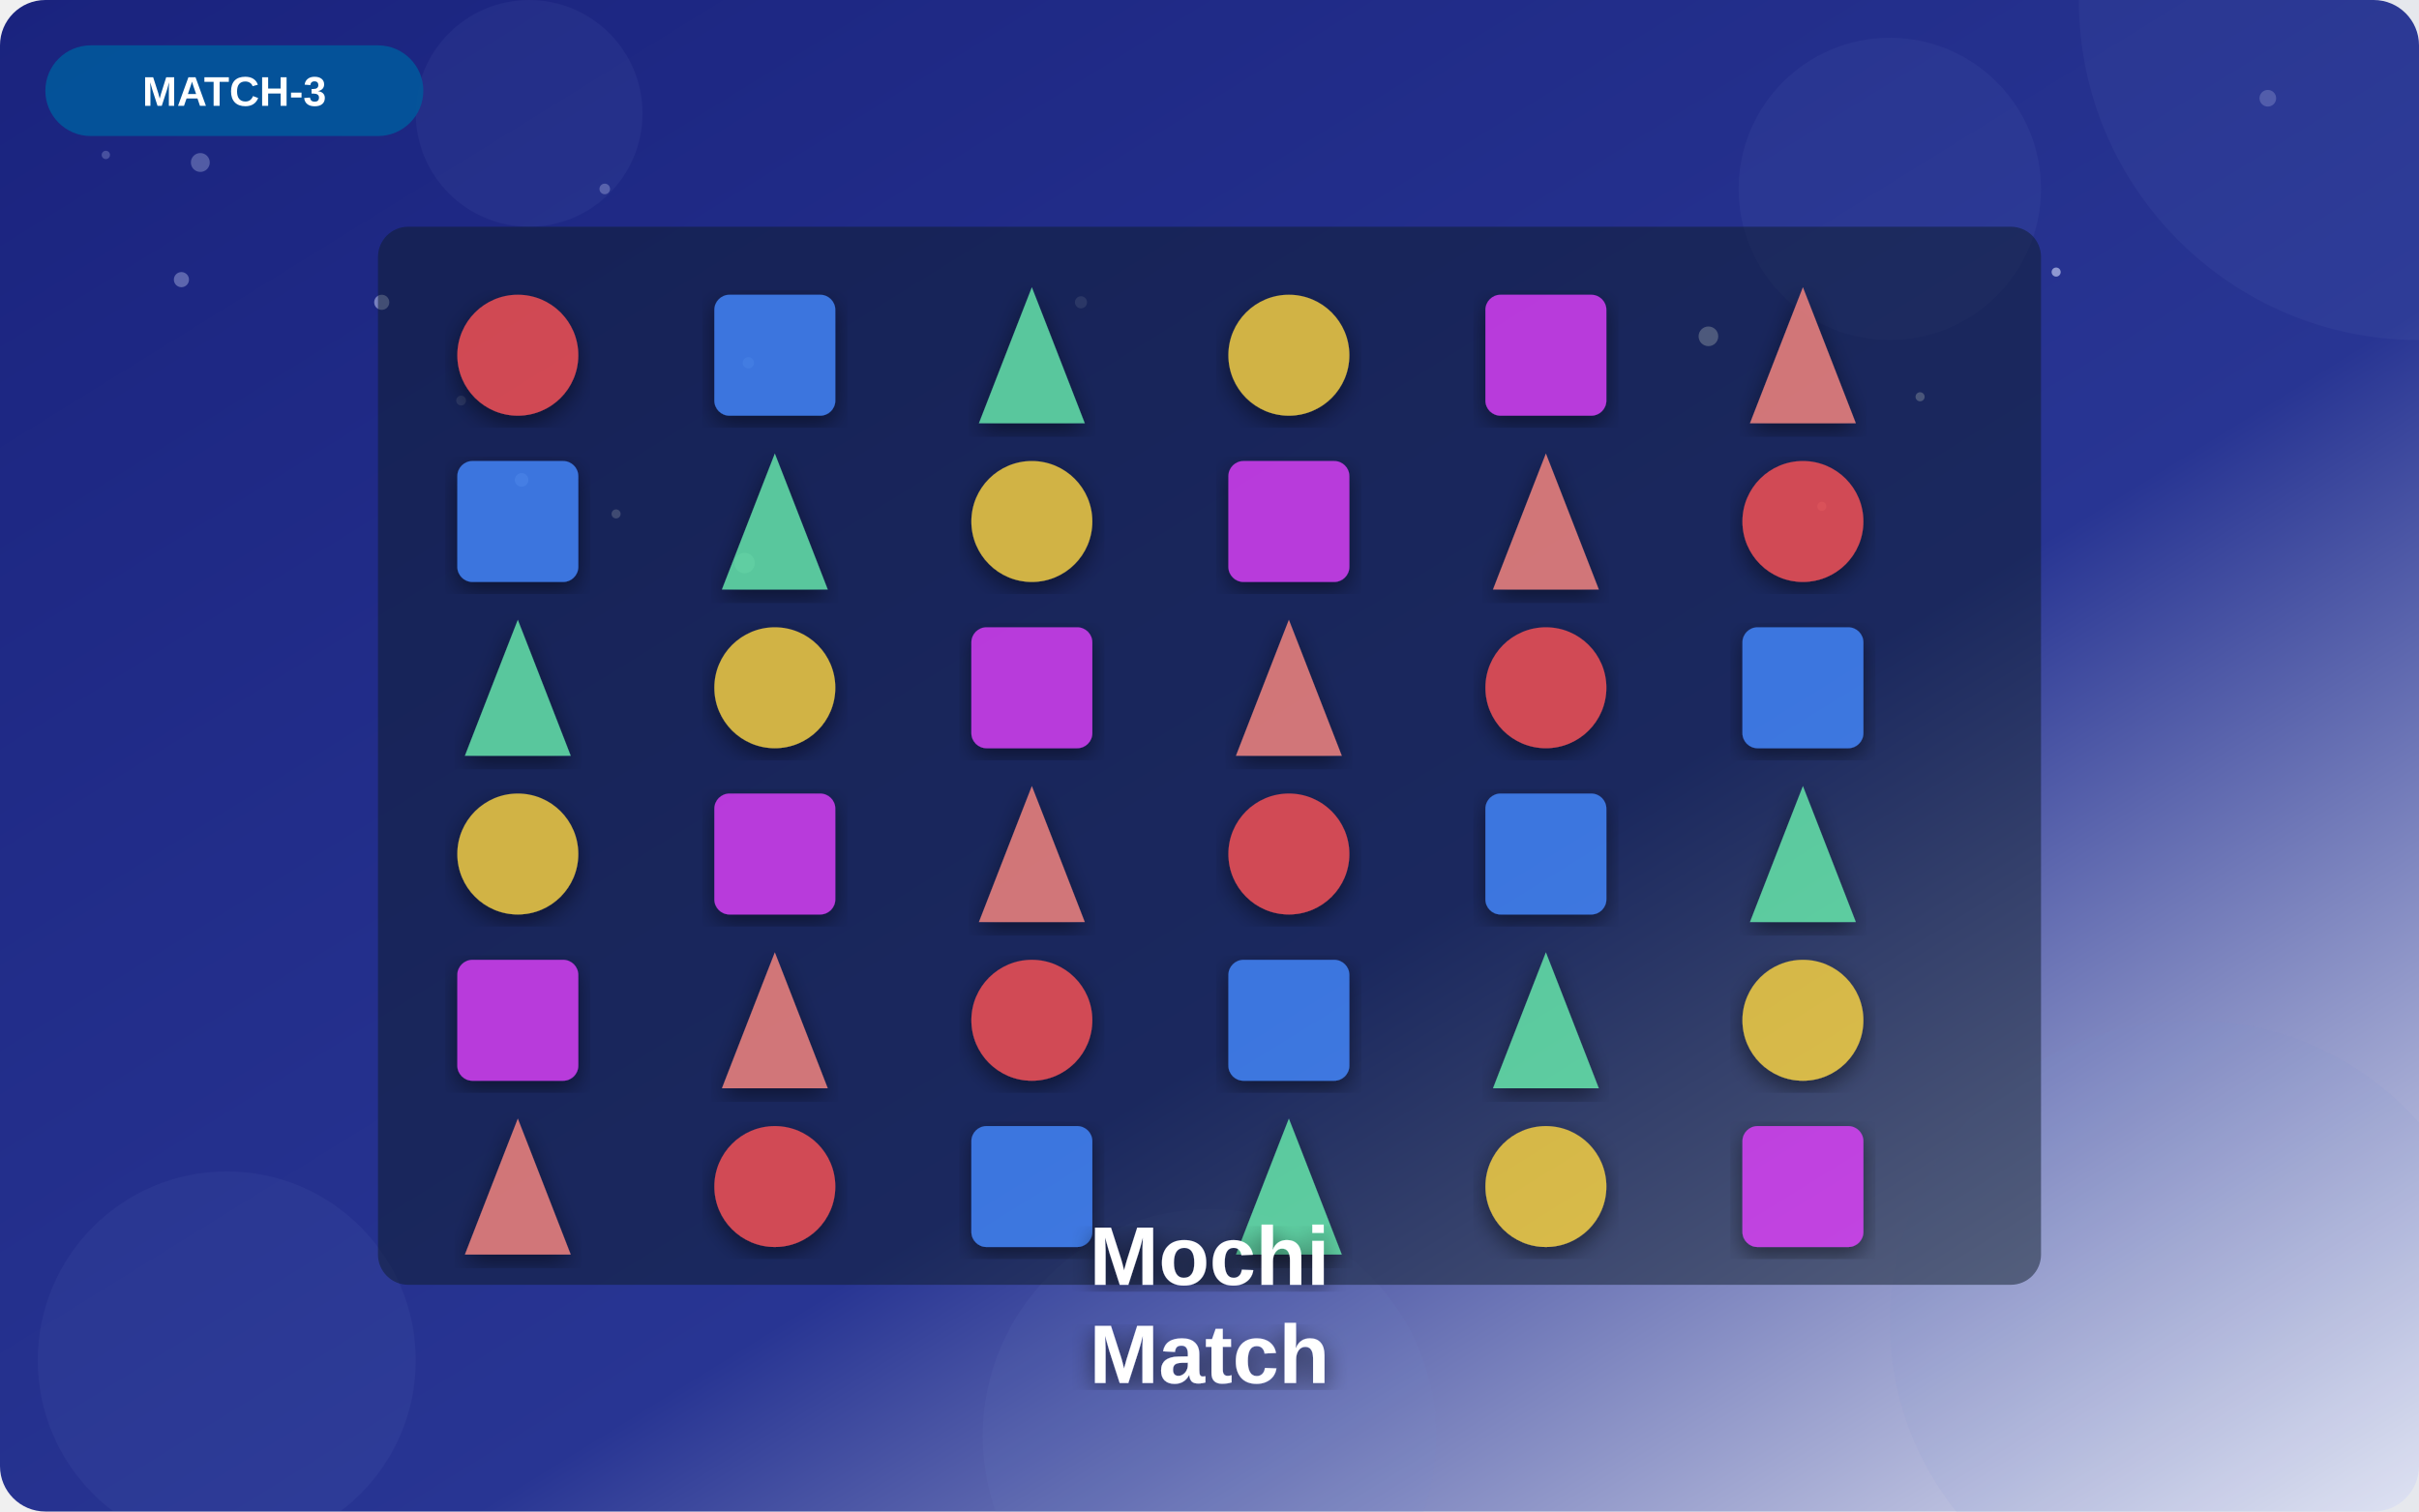
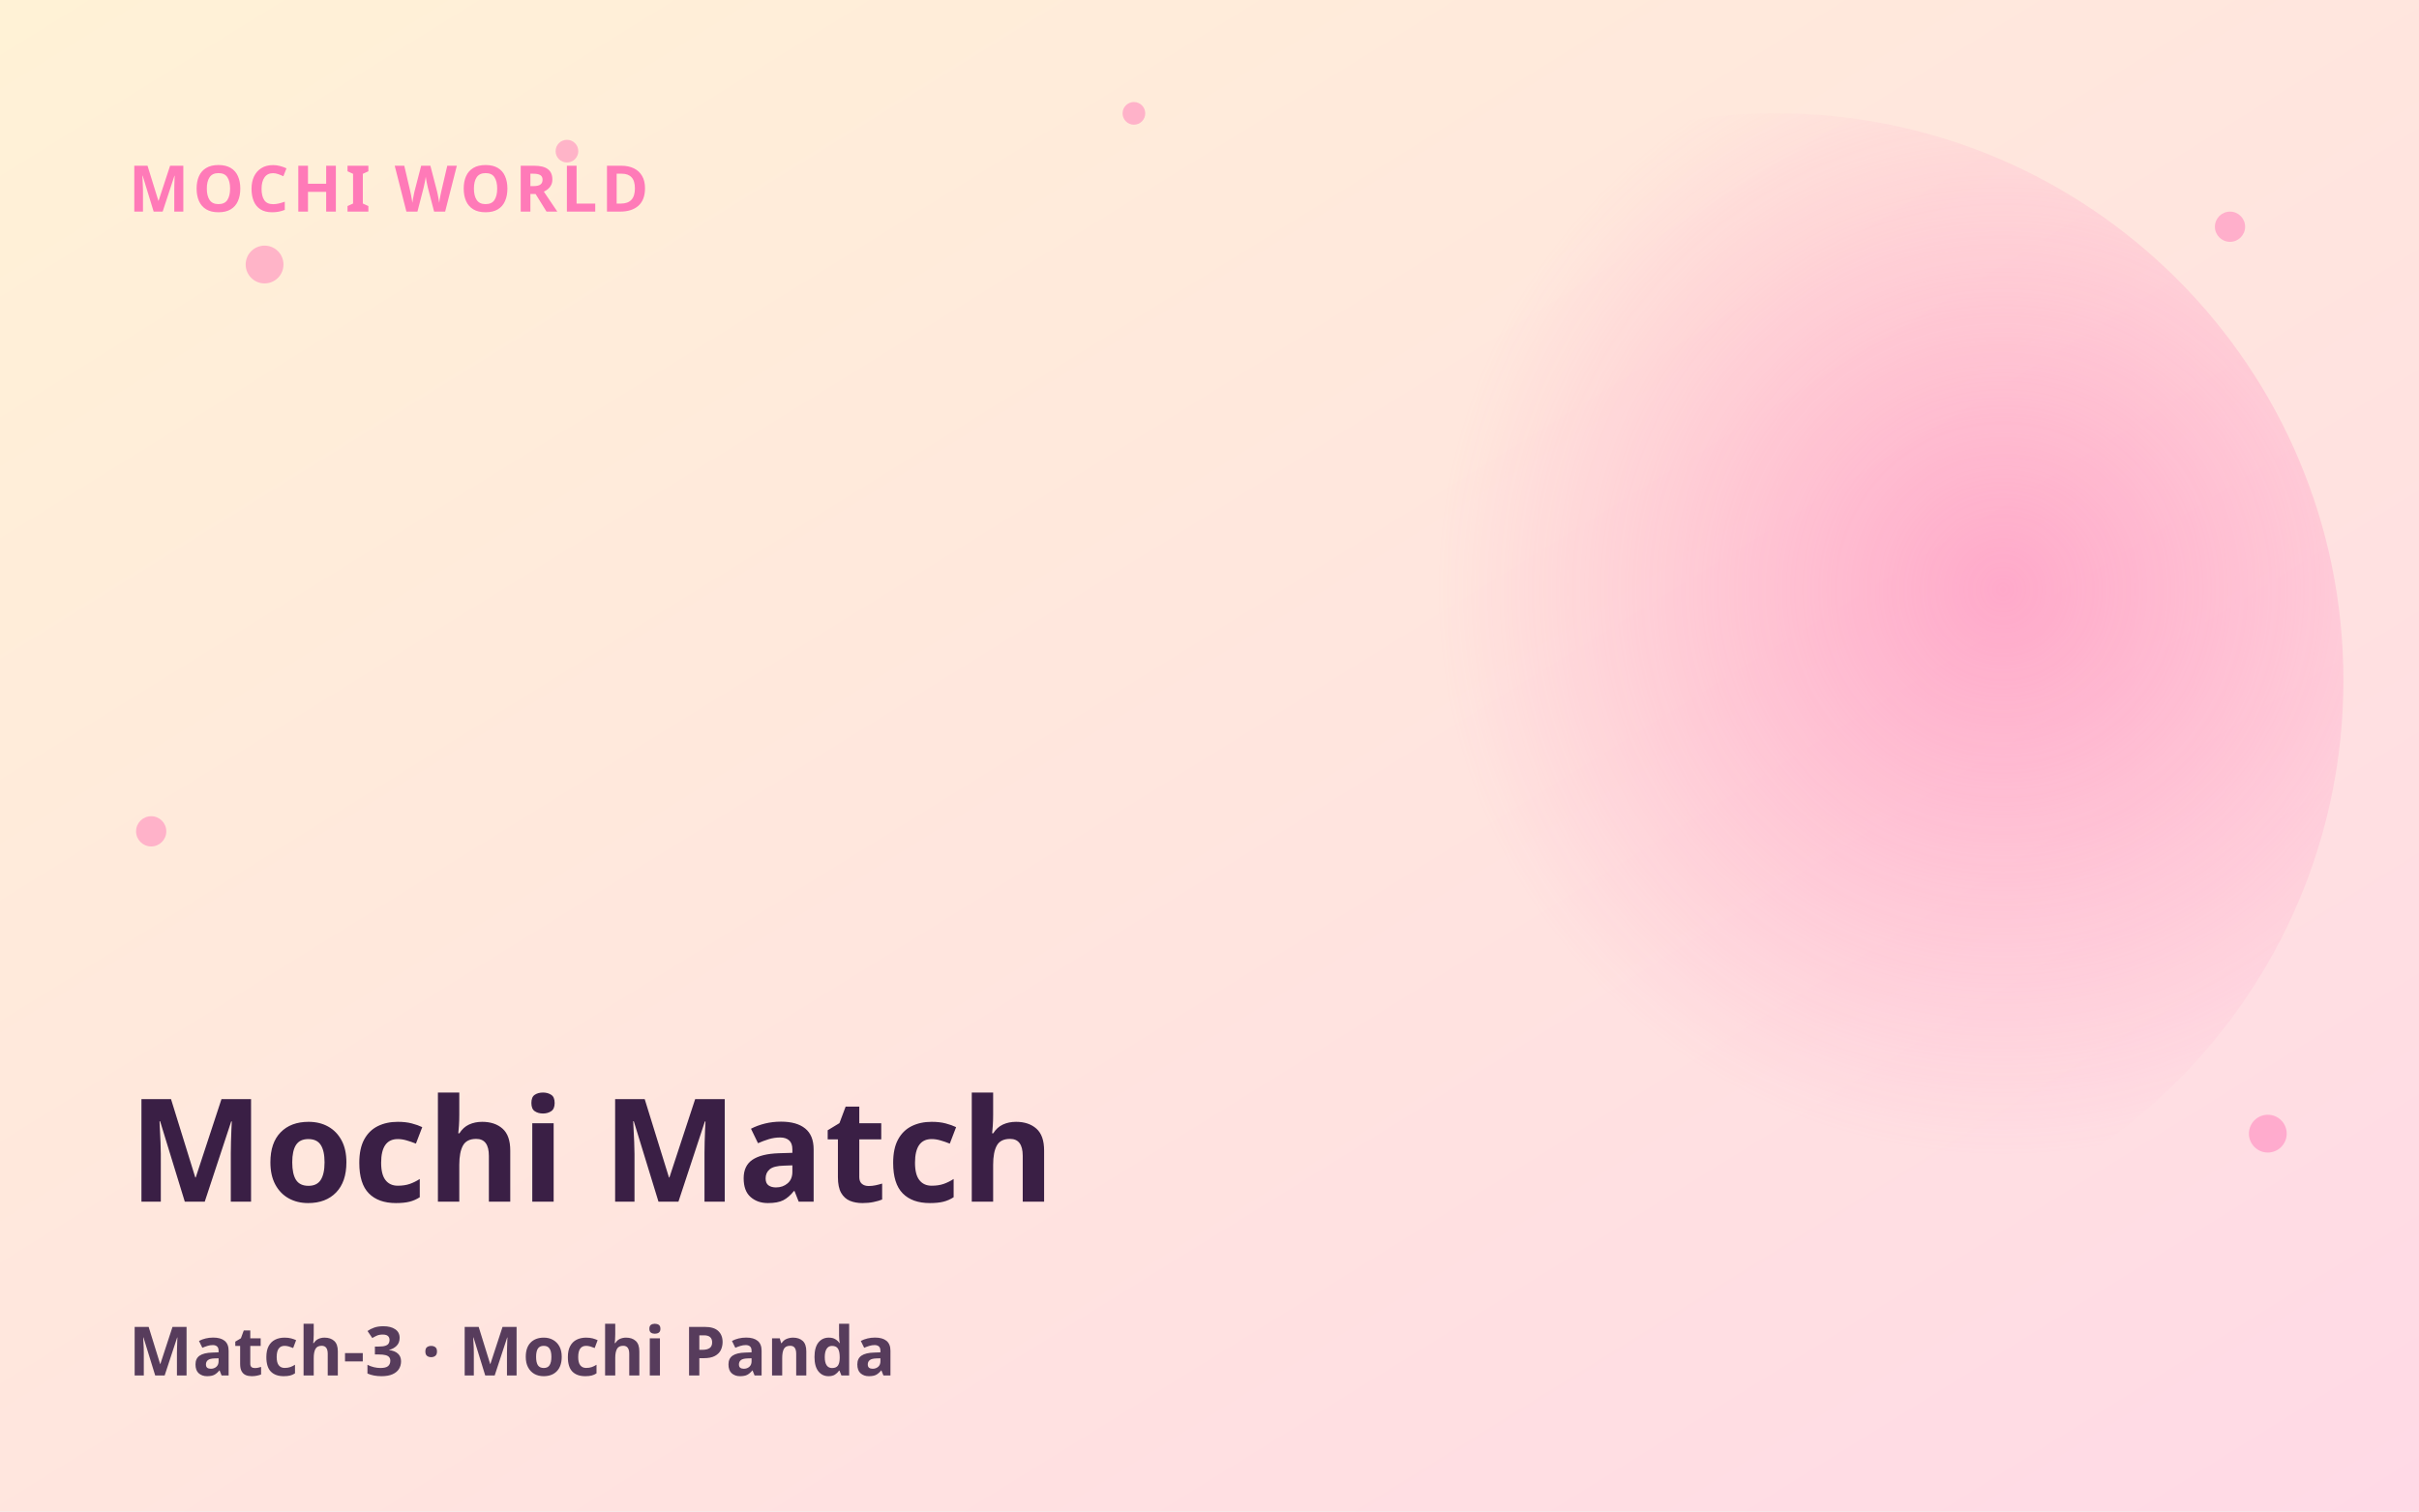
- <svg xmlns="http://www.w3.org/2000/svg" width="640" height="400" viewBox="0 0 640 400">
+ <svg xmlns="http://www.w3.org/2000/svg" viewBox="0 0 640 400" width="640" height="400" role="img" aria-label="Mochi Match">
  <defs>
-     <linearGradient id="bgmochimatch" x1="0" y1="0" x2="1" y2="1">
-       <stop offset="0" stop-color="#1a237e" />
-       <stop offset=".6" stop-color="#283593" />
-       <stop offset="1" stop-color="#e8eaf6" />
+     <linearGradient id="bg" x1="0" y1="0" x2="1" y2="1">
+       <stop offset="0" stop-color="#fff2d6" />
+       <stop offset="1" stop-color="#ffd9e6" />
    </linearGradient>
-     <filter id="ds">
-       <feDropShadow dx="0" dy="2" stdDeviation="3" flood-opacity=".6" />
-     </filter>
+     <radialGradient id="halo" cx="0.7" cy="0.42" r="0.5">
+       <stop offset="0" stop-color="#ff7ab8" stop-opacity="0.55" />
+       <stop offset="1" stop-color="#ff7ab8" stop-opacity="0" />
+     </radialGradient>
  </defs>
-   <rect width="640" height="400" fill="url(#bgmochimatch)" rx="12" />
-   <circle cx="580" cy="350" r="80" fill="#7986cb" opacity="0.08" />
-   <circle cx="60" cy="360" r="50" fill="#7986cb" opacity="0.08" />
-   <circle cx="320" cy="380" r="60" fill="#7986cb" opacity="0.08" />
-   <circle cx="500" cy="50" r="40" fill="#7986cb" opacity="0.08" />
-   <circle cx="140" cy="30" r="30" fill="#7986cb" opacity="0.08" />
-   <circle cx="640" cy="0" r="90" fill="#7986cb" opacity="0.08" />
-   <circle cx="163" cy="136" r="1.2" fill="#9fa8da" opacity="0.62" />
-   <circle cx="28" cy="41" r="1.1" fill="#9fa8da" opacity="0.33" />
-   <circle cx="286" cy="80" r="1.6" fill="#9fa8da" opacity="0.31" />
-   <circle cx="508" cy="105" r="1.2" fill="#9fa8da" opacity="0.80" />
-   <circle cx="482" cy="134" r="1.2" fill="#9fa8da" opacity="0.63" />
-   <circle cx="53" cy="43" r="2.5" fill="#9fa8da" opacity="0.41" />
-   <circle cx="101" cy="80" r="2.0" fill="#9fa8da" opacity="0.69" />
-   <circle cx="452" cy="89" r="2.6" fill="#9fa8da" opacity="0.85" />
-   <circle cx="138" cy="127" r="1.8" fill="#9fa8da" opacity="0.75" />
-   <circle cx="600" cy="26" r="2.2" fill="#9fa8da" opacity="0.33" />
-   <circle cx="160" cy="50" r="1.4" fill="#9fa8da" opacity="0.42" />
-   <circle cx="122" cy="106" r="1.3" fill="#9fa8da" opacity="0.32" />
-   <circle cx="544" cy="72" r="1.2" fill="#9fa8da" opacity="0.87" />
-   <circle cx="198" cy="96" r="1.5" fill="#9fa8da" opacity="0.53" />
-   <circle cx="197" cy="149" r="2.7" fill="#9fa8da" opacity="0.58" />
-   <circle cx="48" cy="74" r="2.0" fill="#9fa8da" opacity="0.49" />
-   <rect x="12" y="12" width="100" height="24" rx="12" fill="#01579b" opacity="0.9" />
-   <text x="62" y="28" fill="#fff" font-size="11" font-weight="700" text-anchor="middle" font-family="Arial,sans-serif">MATCH-3</text>
-   <rect x="100" y="60" width="440" height="280" rx="8" fill="#0d1b2a" opacity="0.5" />
-   <circle cx="137" cy="94" r="16" fill="#ff5252" opacity="0.8" filter="url(#ds)" />
-   <rect x="189" y="78" width="32" height="32" rx="4" fill="#448aff" opacity="0.8" filter="url(#ds)" />
-   <polygon points="273,76 287,112 259,112" fill="#69f0ae" opacity="0.8" filter="url(#ds)" />
-   <circle cx="341" cy="94" r="16" fill="#ffd740" opacity="0.8" filter="url(#ds)" />
-   <rect x="393" y="78" width="32" height="32" rx="4" fill="#e040fb" opacity="0.8" filter="url(#ds)" />
-   <polygon points="477,76 491,112 463,112" fill="#ff8a80" opacity="0.8" filter="url(#ds)" />
-   <rect x="121" y="122" width="32" height="32" rx="4" fill="#448aff" opacity="0.8" filter="url(#ds)" />
-   <polygon points="205,120 219,156 191,156" fill="#69f0ae" opacity="0.8" filter="url(#ds)" />
-   <circle cx="273" cy="138" r="16" fill="#ffd740" opacity="0.8" filter="url(#ds)" />
-   <rect x="325" y="122" width="32" height="32" rx="4" fill="#e040fb" opacity="0.8" filter="url(#ds)" />
-   <polygon points="409,120 423,156 395,156" fill="#ff8a80" opacity="0.8" filter="url(#ds)" />
-   <circle cx="477" cy="138" r="16" fill="#ff5252" opacity="0.8" filter="url(#ds)" />
-   <polygon points="137,164 151,200 123,200" fill="#69f0ae" opacity="0.8" filter="url(#ds)" />
-   <circle cx="205" cy="182" r="16" fill="#ffd740" opacity="0.8" filter="url(#ds)" />
-   <rect x="257" y="166" width="32" height="32" rx="4" fill="#e040fb" opacity="0.8" filter="url(#ds)" />
-   <polygon points="341,164 355,200 327,200" fill="#ff8a80" opacity="0.8" filter="url(#ds)" />
-   <circle cx="409" cy="182" r="16" fill="#ff5252" opacity="0.8" filter="url(#ds)" />
-   <rect x="461" y="166" width="32" height="32" rx="4" fill="#448aff" opacity="0.8" filter="url(#ds)" />
-   <circle cx="137" cy="226" r="16" fill="#ffd740" opacity="0.8" filter="url(#ds)" />
-   <rect x="189" y="210" width="32" height="32" rx="4" fill="#e040fb" opacity="0.8" filter="url(#ds)" />
-   <polygon points="273,208 287,244 259,244" fill="#ff8a80" opacity="0.8" filter="url(#ds)" />
-   <circle cx="341" cy="226" r="16" fill="#ff5252" opacity="0.8" filter="url(#ds)" />
-   <rect x="393" y="210" width="32" height="32" rx="4" fill="#448aff" opacity="0.8" filter="url(#ds)" />
-   <polygon points="477,208 491,244 463,244" fill="#69f0ae" opacity="0.8" filter="url(#ds)" />
-   <rect x="121" y="254" width="32" height="32" rx="4" fill="#e040fb" opacity="0.8" filter="url(#ds)" />
-   <polygon points="205,252 219,288 191,288" fill="#ff8a80" opacity="0.8" filter="url(#ds)" />
-   <circle cx="273" cy="270" r="16" fill="#ff5252" opacity="0.8" filter="url(#ds)" />
-   <rect x="325" y="254" width="32" height="32" rx="4" fill="#448aff" opacity="0.8" filter="url(#ds)" />
-   <polygon points="409,252 423,288 395,288" fill="#69f0ae" opacity="0.8" filter="url(#ds)" />
-   <circle cx="477" cy="270" r="16" fill="#ffd740" opacity="0.8" filter="url(#ds)" />
-   <polygon points="137,296 151,332 123,332" fill="#ff8a80" opacity="0.8" filter="url(#ds)" />
-   <circle cx="205" cy="314" r="16" fill="#ff5252" opacity="0.8" filter="url(#ds)" />
-   <rect x="257" y="298" width="32" height="32" rx="4" fill="#448aff" opacity="0.8" filter="url(#ds)" />
-   <polygon points="341,296 355,332 327,332" fill="#69f0ae" opacity="0.8" filter="url(#ds)" />
-   <circle cx="409" cy="314" r="16" fill="#ffd740" opacity="0.8" filter="url(#ds)" />
-   <rect x="461" y="298" width="32" height="32" rx="4" fill="#e040fb" opacity="0.8" filter="url(#ds)" />
-   <text x="320" y="340" fill="#fff" font-size="22" font-weight="800" text-anchor="middle" font-family="Arial,sans-serif" filter="url(#ds)">Mochi</text>
-   <text x="320" y="366" fill="#fff" font-size="22" font-weight="800" text-anchor="middle" font-family="Arial,sans-serif" filter="url(#ds)">Match</text>
+   <rect width="640" height="400" fill="url(#bg)" />
+   <circle cx="470" cy="180" r="150" fill="url(#halo)" />
+   <g fill="#ff7ab8" opacity="0.5">
+     <circle cx="70" cy="70" r="5" />
+     <circle cx="150" cy="40" r="3" />
+     <circle cx="590" cy="60" r="4" />
+     <circle cx="300" cy="30" r="3" />
+     <circle cx="600" cy="300" r="5" />
+     <circle cx="40" cy="220" r="4" />
+   </g>
+   <text x="34" y="56" font-family="Outfit, Verdana, sans-serif" font-size="17" font-weight="800" fill="#ff7ab8" letter-spacing="1">MOCHI WORLD</text>
+   <text x="34" y="318" font-family="Outfit, Verdana, sans-serif" font-size="38" font-weight="900" fill="#3a1f45">Mochi Match</text>
+   <text x="34" y="364" font-family="Outfit, Verdana, sans-serif" font-size="18" font-weight="700" fill="#3a1f45" opacity="0.85">Match-3 · Mochi Panda</text>
</svg>
